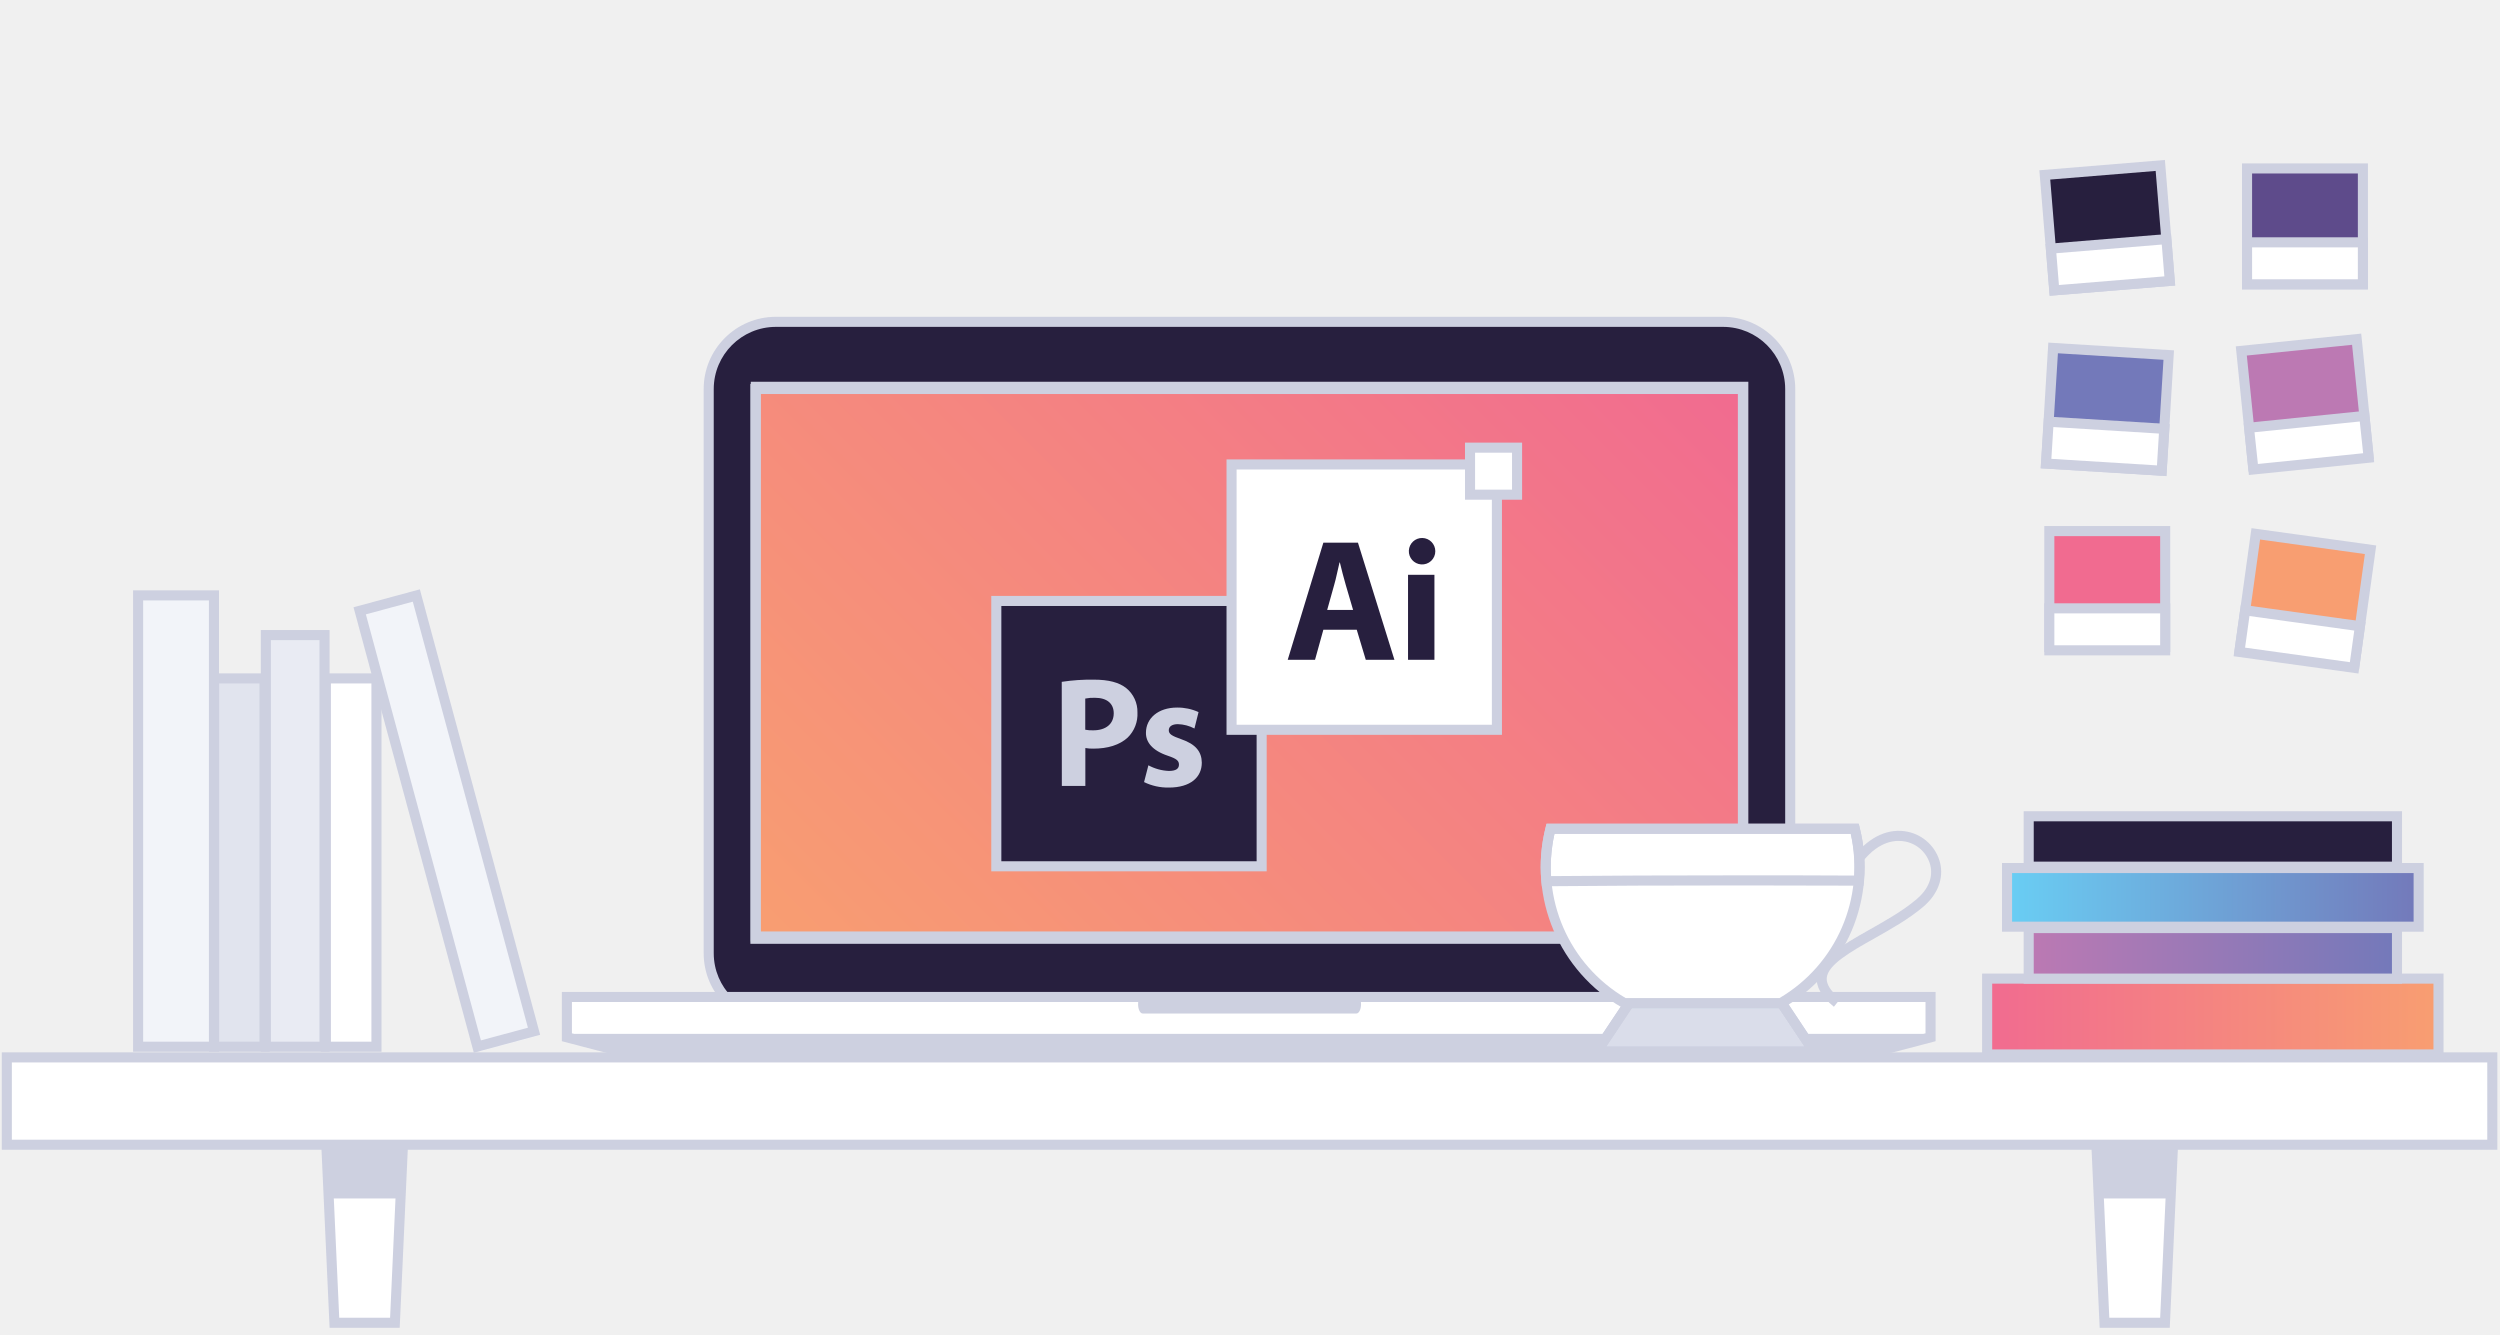
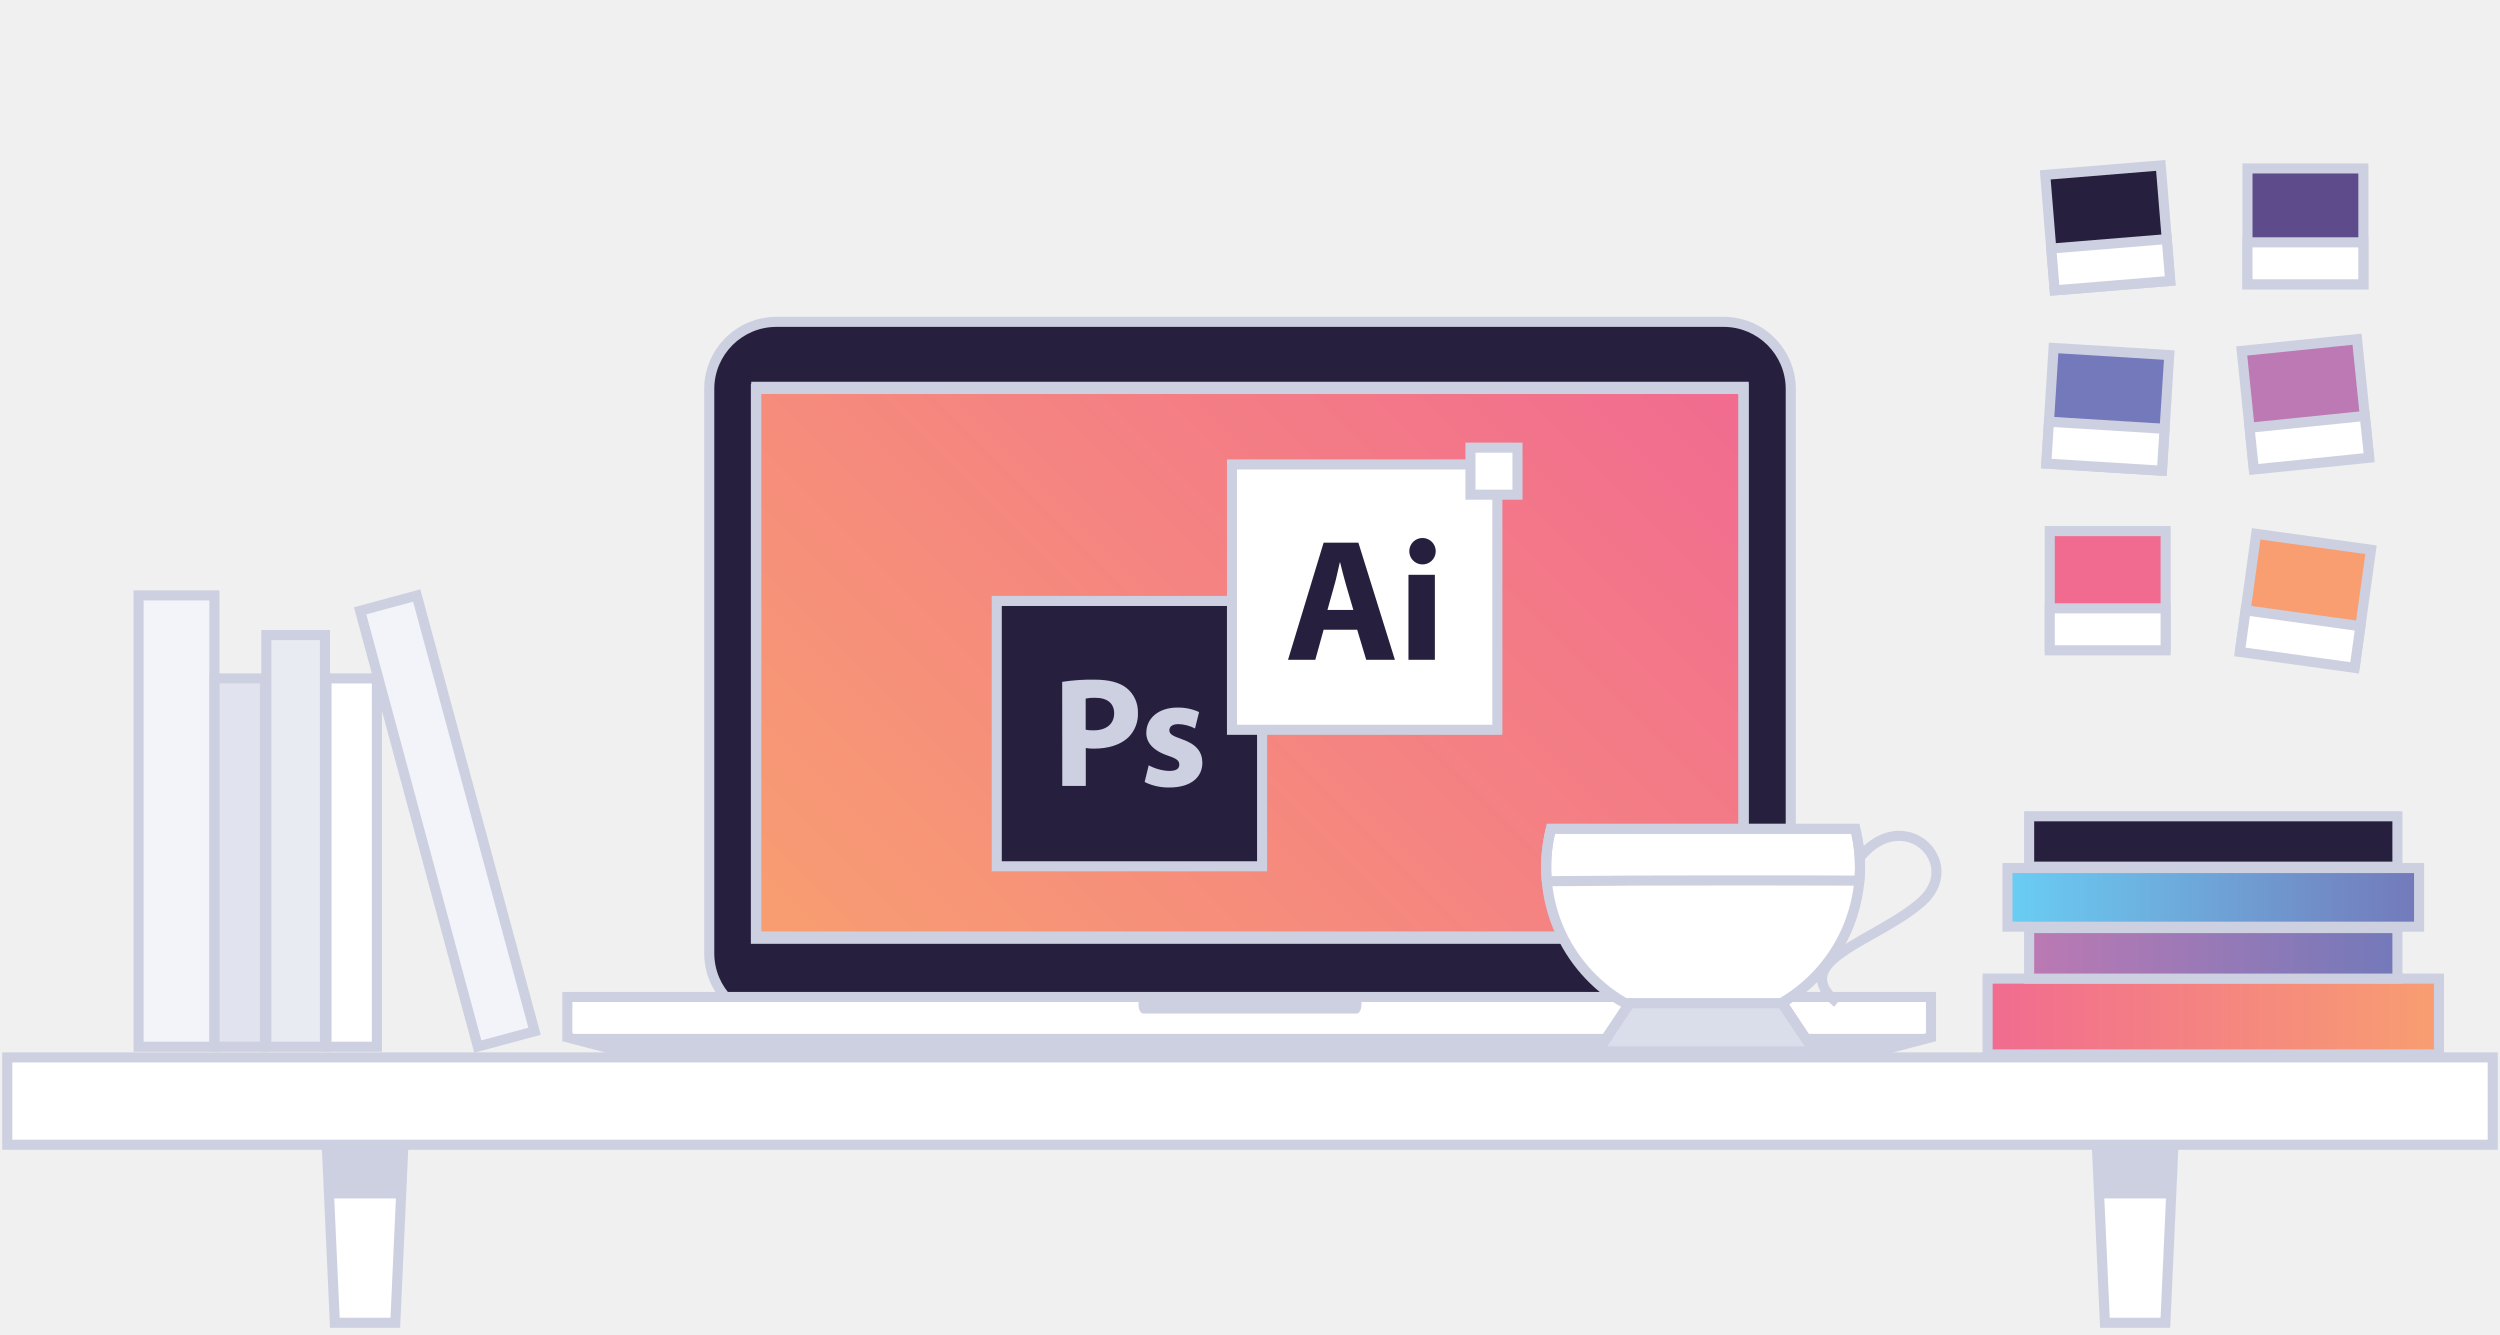
<svg xmlns="http://www.w3.org/2000/svg" viewBox="0 0 744.32 397.36">
  <defs>
-     <linearGradient id="linear-gradient" x1="591.63" y1="302.65" x2="726.01" y2="302.65" gradientUnits="userSpaceOnUse">
+     <linearGradient id="linear-gradient" x1="591.77" y1="302.65" x2="726.15" y2="302.65" gradientUnits="userSpaceOnUse">
      <stop offset="0" stop-color="#f16b90" />
      <stop offset="1" stop-color="#f89e71" />
    </linearGradient>
-     <linearGradient id="linear-gradient-2" x1="604" y1="283.83" x2="713.65" y2="283.83" gradientUnits="userSpaceOnUse">
+     <linearGradient id="linear-gradient-2" x1="604.13" y1="283.83" x2="713.78" y2="283.83" gradientUnits="userSpaceOnUse">
      <stop offset="0" stop-color="#bc79b3" />
      <stop offset="1" stop-color="#7379ba" />
    </linearGradient>
-     <linearGradient id="linear-gradient-3" x1="597.55" y1="267.17" x2="720.1" y2="267.17" gradientUnits="userSpaceOnUse">
+     <linearGradient id="linear-gradient-3" x1="597.68" y1="267.17" x2="720.23" y2="267.17" gradientUnits="userSpaceOnUse">
      <stop offset="0" stop-color="#69cef4" />
      <stop offset="1" stop-color="#7379ba" />
    </linearGradient>
-     <linearGradient id="linear-gradient-4" x1="257.5" y1="312.06" x2="486.33" y2="83.22" gradientUnits="userSpaceOnUse">
+     <linearGradient id="linear-gradient-4" x1="257.63" y1="312.06" x2="486.46" y2="83.22" gradientUnits="userSpaceOnUse">
      <stop offset="0" stop-color="#f89e71" />
      <stop offset="1" stop-color="#f16b90" />
    </linearGradient>
  </defs>
  <g id="Layer_2" data-name="Layer 2">
    <g id="Layer_1-2" data-name="Layer 1">
      <rect width="744.32" height="397.36" style="fill:none" />
      <g id="Workspace4">
-         <rect x="610.14" y="50.62" width="34.5" height="34.5" transform="translate(-3.45 51.5) rotate(-4.69)" style="fill:#271f3e" />
-         <path d="M647.61,85l-37.37,3.06-3.07-37.37,37.38-3.07ZM613,84.86l31.39-2.58L641.8,50.89l-31.39,2.57Z" style="fill:#cdd0e0" />
-         <rect x="611.04" y="72.59" width="34.5" height="12.5" transform="translate(-4.34 51.61) rotate(-4.69)" style="fill:#fff" />
-         <path d="M647.61,85l-37.37,3.06L609,72.64l37.37-3.06ZM613,84.86l31.39-2.58-.77-9.47-31.39,2.58Z" style="fill:#cdd0e0" />
-         <rect x="669.01" y="50.15" width="34.5" height="34.5" style="fill:#5e4b8b" />
-         <path d="M705,86.15H667.51V48.65H705Zm-34.49-3H702V51.65H670.51Z" style="fill:#cdd0e0" />
-         <rect x="669.01" y="72.15" width="34.5" height="12.5" style="fill:#fff" />
-         <path d="M705,86.15H667.51V70.65H705Zm-34.49-3H702v-9.5H670.51Z" style="fill:#cdd0e0" />
-         <rect x="610.14" y="104.62" width="34.5" height="34.5" transform="translate(467.02 740.54) rotate(-86.46)" style="fill:#7379ba" />
-         <path d="M645,141.74l-37.43-2.32L609.84,102l37.42,2.31Zm-34.25-5.13,31.44,1.95,1.94-31.44-31.43-1.94Z" style="fill:#cdd0e0" />
-         <rect x="620.46" y="115.6" width="12.5" height="34.5" transform="translate(455.42 750.16) rotate(-86.46)" style="fill:#fff" />
-         <path d="M645,141.74l-37.43-2.32,1-15.46,37.42,2.31Zm-34.25-5.13,31.44,1.95.58-9.48-31.43-1.94Z" style="fill:#cdd0e0" />
-         <rect x="669.08" y="161.15" width="34.5" height="34.5" transform="translate(415.26 833.67) rotate(-82.1)" style="fill:#f89e71" />
-         <path d="M702.32,199.54l-37.14-5.15,5.15-37.14,37.14,5.15Zm-33.76-7.71,31.2,4.33,4.33-31.2-31.2-4.33Z" style="fill:#cdd0e0" />
-         <rect x="678.43" y="173.03" width="12.5" height="34.5" transform="translate(402.06 842.29) rotate(-82.1)" style="fill:#fff" />
-         <path d="M702.18,200.53,665,195.38,667.17,180l37.14,5.15Zm-33.76-7.71,31.2,4.33,1.31-9.41-31.2-4.33Z" style="fill:#cdd0e0" />
-         <rect x="610.14" y="158.12" width="34.5" height="34.5" style="fill:#f16b90" />
-         <path d="M646.14,194.12h-37.5v-37.5h37.5Zm-34.5-3h31.5v-31.5h-31.5Z" style="fill:#cdd0e0" />
-         <rect x="610.14" y="181.12" width="34.5" height="12.5" style="fill:#fff" />
-         <path d="M646.14,195.12h-37.5v-15.5h37.5Zm-34.5-3h31.5v-9.5h-31.5Z" style="fill:#cdd0e0" />
-         <rect x="668.96" y="102.63" width="34.5" height="34.5" transform="translate(-8.62 70.22) rotate(-5.82)" style="fill:#bc79b3" />
-         <path d="M706.76,136.63l-37.31,3.8-3.8-37.31L703,99.32Zm-34.63.51L703.47,134l-3.19-31.34-31.34,3.19Z" style="fill:#cdd0e0" />
-         <rect x="670.17" y="125.56" width="34.5" height="12.5" transform="translate(-9.82 70.4) rotate(-5.82)" style="fill:#fff" />
-         <path d="M706.86,137.62l-37.3,3.8L668,126l37.31-3.81Zm-34.62.52,31.33-3.2-1-9.45-31.34,3.2Z" style="fill:#cdd0e0" />
-         <rect x="591.63" y="291.36" width="134.38" height="22.58" style="fill:url(#linear-gradient)" />
-         <path d="M727.51,315.44H590.13V289.86H727.51Zm-134.38-3H724.51V292.86H593.13Z" style="fill:#cdd0e0" />
-         <rect x="604" y="276.31" width="109.65" height="15.05" style="fill:url(#linear-gradient-2)" />
-         <path d="M715.15,292.86H602.5V274.81H715.15Zm-109.65-3H712.15V277.81H605.5Z" style="fill:#cdd0e0" />
-         <rect x="604" y="242.98" width="109.65" height="15.05" style="fill:#271f3e" />
-         <path d="M715.15,259.53H602.5v-18H715.15Zm-109.65-3H712.15v-12H605.5Z" style="fill:#cdd0e0" />
-         <rect x="597.55" y="258.44" width="122.55" height="17.47" style="fill:url(#linear-gradient-3)" />
-         <path d="M721.6,277.4H596.05V256.94H721.6Zm-122.55-3H718.6V259.94H599.05Z" style="fill:#cdd0e0" />
-         <polygon points="117.56 393.82 99.56 393.82 96.56 327.82 120.56 327.82 117.56 393.82" style="fill:#fff" />
-         <path d="M119,395.32H98.13l-3.14-69h27.14Zm-18-3h15.14l2.86-63H98.13Z" style="fill:#cdd0e0" />
-         <polygon points="96.56 330.82 97.74 356.82 119.38 356.82 120.56 330.82 96.56 330.82" style="fill:#cdd0e0" />
-         <polygon points="644.56 393.82 626.56 393.82 623.56 327.82 647.56 327.82 644.56 393.82" style="fill:#fff" />
-         <path d="M646,395.32H625.13l-3.14-69h27.14Zm-18-3h15.14l2.86-63H625.13Z" style="fill:#cdd0e0" />
-         <polygon points="623.56 330.82 624.74 356.82 646.38 356.82 647.56 330.82 623.56 330.82" style="fill:#cdd0e0" />
-         <rect x="2.03" y="314.82" width="740" height="26" style="fill:#fff" />
-         <path d="M743.53,342.32H.53v-29h743Zm-740-3h737v-23H3.53Z" style="fill:#cdd0e0" />
-         <rect x="211.03" y="95.82" width="322" height="208" rx="20" ry="20" style="fill:#271f3e" />
-         <path d="M513,305.32H231a21.52,21.52,0,0,1-21.5-21.5v-168A21.52,21.52,0,0,1,231,94.32H513a21.53,21.53,0,0,1,21.5,21.5v168A21.52,21.52,0,0,1,513,305.32Zm-282-208a18.52,18.52,0,0,0-18.5,18.5v168a18.52,18.52,0,0,0,18.5,18.5H513a18.52,18.52,0,0,0,18.5-18.5v-168A18.52,18.52,0,0,0,513,97.32Z" style="fill:#cdd0e0" />
-         <rect x="224.91" y="115.81" width="294" height="163.67" style="fill:url(#linear-gradient-4)" />
-         <path d="M520.41,281h-297V114.31h297Zm-294-3h291V117.31h-291Z" style="fill:#cdd0e0" />
-         <rect x="296.63" y="178.92" width="79" height="79" style="fill:#271f3e" />
-         <path d="M377.13,259.42h-82v-82h82Zm-79-3h76v-76h-76Z" style="fill:#cdd0e0" />
-         <rect x="366.67" y="138.28" width="79" height="79" style="fill:#fff" />
-         <path d="M447.17,218.78h-82v-82h82Zm-79-3h76v-76h-76Z" style="fill:#cdd0e0" />
-         <path d="M394,187.49l-2.48,8.95h-8.13L394,161.57H404.3l10.86,34.87h-8.53l-2.69-8.95Zm8.85-5.9-2.17-7.4c-.63-2.07-1.25-4.65-1.76-6.72h-.11c-.52,2.07-1,4.71-1.6,6.72l-2.07,7.4Z" style="fill:#271f3e" />
-         <path d="M427.33,164.1a3.92,3.92,0,0,1-4.24,3.94,3.94,3.94,0,1,1,4.24-3.94Zm-8.12,32.34v-25.3h7.86v25.3Z" style="fill:#271f3e" />
-         <rect x="437.67" y="133.28" width="14" height="14" style="fill:#fff" />
-         <path d="M453.17,148.78h-17v-17h17Zm-14-3h11v-11h-11Z" style="fill:#cdd0e0" />
-         <path d="M316.11,203a58.41,58.41,0,0,1,9.59-.65c4.38,0,7.5.84,9.6,2.51a9.06,9.06,0,0,1,3.35,7.27,9.73,9.73,0,0,1-2.89,7.45c-2.42,2.24-6,3.31-10.2,3.31a12.18,12.18,0,0,1-2.42-.18V234h-7Zm7,14.26a10.66,10.66,0,0,0,2.38.18c3.77,0,6.1-1.91,6.1-5.08,0-2.88-2-4.61-5.59-4.61a12.69,12.69,0,0,0-2.89.23Z" style="fill:#cdd0e0" />
-         <path d="M341.91,227.85a13.9,13.9,0,0,0,6.1,1.68c2.15,0,3-.7,3-1.87s-.7-1.77-3.31-2.65c-4.75-1.59-6.56-4.15-6.52-6.85,0-4.29,3.64-7.5,9.27-7.5a15,15,0,0,1,6.39,1.35l-1.22,4.89a11.3,11.3,0,0,0-4.93-1.3c-1.73,0-2.71.7-2.71,1.82s.89,1.67,3.68,2.65c4.34,1.49,6.11,3.73,6.15,7,0,4.29-3.3,7.41-9.83,7.41a16.14,16.14,0,0,1-7.36-1.63Z" style="fill:#cdd0e0" />
-         <rect x="41.12" y="177.26" width="22.58" height="134.38" style="fill:#f2f4f9" />
-         <path d="M65.2,313.14H39.62V175.76H65.2Zm-22.58-3H62.2V178.76H42.62Z" style="fill:#cdd0e0" />
-         <rect x="63.7" y="201.98" width="15.05" height="109.65" style="fill:#e1e4ee" />
-         <path d="M80.25,313.14h-18V200.48h18Zm-15-3h12V203.48h-12Z" style="fill:#cdd0e0" />
-         <rect x="97.02" y="201.98" width="15.05" height="109.65" style="fill:#fff" />
-         <path d="M113.58,313.14H95.52V200.48h18.06Zm-15.06-3h12.06V203.48H98.52Z" style="fill:#cdd0e0" />
-         <rect x="79.15" y="189.08" width="17.47" height="122.55" style="fill:#e9ebf3" />
-         <path d="M98.12,313.14H77.65V187.58H98.12Zm-17.47-3H95.12V190.58H80.65Z" style="fill:#cdd0e0" />
-         <rect x="124.3" y="177.26" width="17.47" height="134.38" transform="matrix(0.97, -0.26, 0.26, 0.97, -59.13, 43.14)" style="fill:#f2f4f9" />
-         <path d="M141.07,313.43,105.25,180.8,125,175.46l35.82,132.63ZM108.93,182.91l34.25,126.84,14-3.77L122.9,179.14Z" style="fill:#cdd0e0" />
-         <polygon points="574.78 308.82 555.78 313.82 187.78 313.82 168.78 308.82 168.78 296.82 574.78 296.82 574.78 308.82" style="fill:#fff" />
-         <path d="M556,315.32l-368.57-.05L167.28,310V295.32h409V310Zm-368-3H555.59l17.69-4.65v-9.35h-403v9.35Z" style="fill:#cdd0e0" />
-         <polygon points="169.78 307.82 187.78 313.82 555.78 313.82 575.28 307.82 169.78 307.82" style="fill:#cdd0e0" />
-         <path d="M405.22,299c0,1.52-.62,2.75-1.38,2.75H340.21c-.75,0-1.37-1.23-1.37-2.75h0c0-1.52.62-2.75,1.37-2.75h63.63c.76,0,1.38,1.23,1.38,2.75Z" style="fill:#cdd0e0" />
-         <path d="M520.53,280.32h-297V113.66h297Zm-294-3h291V116.66h-291Z" style="fill:#cdd0e0" />
-         <polygon points="540.02 313.08 475.43 313.08 485.05 298.65 530.4 298.65 540.02 313.08" style="fill:#daddea" />
-         <path d="M542.82,314.58H472.63l11.62-17.43h47Zm-64.58-3h59l-7.62-11.43H485.85Z" style="fill:#cdd0e0" />
-         <path d="M542.82,314.58H472.63l11.62-17.43h47Zm-64.58-3h59l-7.62-11.43H485.85Z" style="fill:#cdd0e0" />
-         <path d="M553.63,258.17a47.19,47.19,0,0,0-1.41-11.42h-90.6a46.74,46.74,0,0,0,22,51.9h46.58A46.69,46.69,0,0,0,553.63,258.17Z" style="fill:#fff" />
-         <path d="M553.44,262.18c.11-1.32.19-2.66.19-4a47.19,47.19,0,0,0-1.41-11.42h-90.6a46.7,46.7,0,0,0-1.41,11.42c0,1.41.08,2.8.21,4.18C485.16,262.1,522.86,262,553.44,262.18Z" style="fill:#fff" />
-         <path d="M459.05,263.86l-.13-1.38c-.14-1.64-.21-3-.21-4.31a48.32,48.32,0,0,1,1.46-11.79l.28-1.13h92.94l.28,1.13a48.38,48.38,0,0,1,1.46,11.79c0,1.26-.06,2.58-.2,4.14l-.11,1.38h-1.39c-10.65-.05-22.53-.07-34.35-.07-22.39,0-43.22.08-58.65.24Zm3.76-15.61a45.29,45.29,0,0,0-1.1,9.92c0,.83,0,1.7.09,2.67,15.29-.15,35.55-.23,57.28-.23,11.31,0,22.67,0,33,.07.05-.91.08-1.72.08-2.51a45.35,45.35,0,0,0-1.1-9.92Z" style="fill:#cdd0e0" />
-         <path d="M530.61,300.15H483.23l-.35-.2a48.22,48.22,0,0,1-22.71-53.57l.28-1.13h92.94l.28,1.13A48.22,48.22,0,0,1,531,300Zm-46.58-3H529.8A45.2,45.2,0,0,0,551,248.25H462.81A45.21,45.21,0,0,0,484,297.15Z" style="fill:#cdd0e0" />
-         <path d="M546,299.74c-3.67-3-5.34-5.9-5.09-8.84.47-5.49,7.53-9.48,15.69-14.11,4.91-2.78,10-5.65,14-9.05,3.54-3,5-6.6,4.09-10.22a9.6,9.6,0,0,0-7.32-6.95c-2.6-.55-7.72-.51-12.88,6.05l-2.36-1.86c4.5-5.72,10.28-8.32,15.87-7.12a12.6,12.6,0,0,1,9.6,9.16c1.17,4.72-.68,9.55-5.07,13.24s-9.46,6.52-14.48,9.36c-7.12,4-13.84,7.84-14.18,11.76-.16,1.85,1.19,3.95,4,6.25Z" style="fill:#cdd0e0" />
+         <rect x="610.28" y="50.62" width="34.5" height="34.5" transform="translate(-3.45 51.51) rotate(-4.69)" style="fill:#271f3e" />
+         <path d="M647.74,85l-37.37,3.06-3.06-37.37,37.37-3.07Zm-34.63-.17,31.4-2.58-2.58-31.39-31.39,2.57Z" style="fill:#cdd0e0" />
+         <rect x="611.17" y="72.59" width="34.5" height="12.5" transform="translate(-4.34 51.62) rotate(-4.69)" style="fill:#fff" />
+         <path d="M647.74,85l-37.37,3.06L609.1,72.64l37.38-3.06Zm-34.63-.17,31.4-2.58-.78-9.47-31.39,2.58Z" style="fill:#cdd0e0" />
+         <rect x="669.14" y="50.15" width="34.5" height="34.5" style="fill:#5e4b8b" />
+         <path d="M705.14,86.15h-37.5V48.65h37.5Zm-34.5-3h31.5V51.65h-31.5Z" style="fill:#cdd0e0" />
+         <rect x="669.14" y="72.15" width="34.5" height="12.5" style="fill:#fff" />
+         <path d="M705.14,86.15h-37.5V70.65h37.5Zm-34.5-3h31.5v-9.5h-31.5Z" style="fill:#cdd0e0" />
+         <rect x="610.27" y="104.62" width="34.5" height="34.5" transform="translate(467.14 740.67) rotate(-86.46)" style="fill:#7379ba" />
+         <path d="M645.08,141.74l-37.43-2.32L610,102l37.43,2.31Zm-34.25-5.13,31.44,1.95,2-31.44-31.44-1.94Z" style="fill:#cdd0e0" />
+         <rect x="620.6" y="115.6" width="12.5" height="34.5" transform="translate(455.55 750.29) rotate(-86.46)" style="fill:#fff" />
+         <path d="M645.08,141.74l-37.43-2.32,1-15.46L646,126.27Zm-34.25-5.13,31.44,1.95.59-9.48-31.44-1.94Z" style="fill:#cdd0e0" />
+         <rect x="669.21" y="161.15" width="34.5" height="34.5" transform="translate(415.37 833.81) rotate(-82.1)" style="fill:#f89e71" />
+         <path d="M702.45,199.54l-37.14-5.15,5.15-37.14,37.15,5.15Zm-33.76-7.71,31.2,4.33,4.33-31.2L673,160.63Z" style="fill:#cdd0e0" />
+         <rect x="678.56" y="173.03" width="12.5" height="34.5" transform="translate(402.18 842.42) rotate(-82.1)" style="fill:#fff" />
+         <path d="M702.31,200.53l-37.14-5.15L667.3,180l37.14,5.15Zm-33.75-7.71,31.19,4.33,1.31-9.41-31.2-4.33Z" style="fill:#cdd0e0" />
+         <rect x="610.27" y="158.12" width="34.5" height="34.5" style="fill:#f16b90" />
+         <path d="M646.27,194.12h-37.5v-37.5h37.5Zm-34.5-3h31.5v-31.5h-31.5Z" style="fill:#cdd0e0" />
+         <rect x="610.27" y="181.12" width="34.5" height="12.5" style="fill:#fff" />
+         <path d="M646.27,195.12h-37.5v-15.5h37.5Zm-34.5-3h31.5v-9.5h-31.5Z" style="fill:#cdd0e0" />
+         <rect x="669.09" y="102.63" width="34.5" height="34.5" transform="translate(-8.62 70.23) rotate(-5.82)" style="fill:#bc79b3" />
+         <path d="M706.89,136.63l-37.3,3.8-3.81-37.31,37.31-3.8Zm-34.62.51L703.6,134l-3.19-31.34-31.34,3.19Z" style="fill:#cdd0e0" />
+         <rect x="670.31" y="125.56" width="34.5" height="12.5" transform="translate(-9.82 70.42) rotate(-5.82)" style="fill:#fff" />
+         <path d="M707,137.62l-37.3,3.8L668.12,126l37.3-3.81Zm-34.62.52,31.33-3.2-1-9.45-31.33,3.2Z" style="fill:#cdd0e0" />
+         <rect x="591.77" y="291.36" width="134.38" height="22.58" style="fill:url(#linear-gradient)" />
+         <path d="M727.65,315.44H590.27V289.86H727.65Zm-134.38-3H724.65V292.86H593.27Z" style="fill:#cdd0e0" />
+         <rect x="604.13" y="276.31" width="109.65" height="15.05" style="fill:url(#linear-gradient-2)" />
+         <path d="M715.28,292.86H602.63V274.81H715.28Zm-109.65-3H712.28V277.81H605.63Z" style="fill:#cdd0e0" />
+         <rect x="604.13" y="242.98" width="109.65" height="15.05" style="fill:#271f3e" />
+         <path d="M715.28,259.53H602.63v-18H715.28Zm-109.65-3H712.28v-12H605.63Z" style="fill:#cdd0e0" />
+         <rect x="597.68" y="258.44" width="122.55" height="17.47" style="fill:url(#linear-gradient-3)" />
+         <path d="M721.73,277.4H596.18V256.94H721.73Zm-122.55-3H718.73V259.94H599.18Z" style="fill:#cdd0e0" />
+         <polygon points="117.69 393.82 99.69 393.82 96.69 327.82 120.69 327.82 117.69 393.82" style="fill:#fff" />
+         <path d="M119.13,395.32H98.26l-3.14-69h27.14Zm-18-3h15.13l2.86-63H98.26Z" style="fill:#cdd0e0" />
+         <polygon points="96.69 330.82 97.87 356.82 119.51 356.82 120.69 330.82 96.69 330.82" style="fill:#cdd0e0" />
+         <polygon points="644.69 393.82 626.69 393.82 623.69 327.82 647.69 327.82 644.69 393.82" style="fill:#fff" />
+         <path d="M646.13,395.32H625.26l-3.14-69h27.14Zm-18-3h15.13l2.86-63H625.26Z" style="fill:#cdd0e0" />
+         <polygon points="623.69 330.82 624.87 356.82 646.51 356.82 647.69 330.82 623.69 330.82" style="fill:#cdd0e0" />
+         <rect x="2.16" y="314.82" width="740" height="26" style="fill:#fff" />
+         <path d="M743.66,342.32H.66v-29h743Zm-740-3h737v-23H3.66Z" style="fill:#cdd0e0" />
+         <rect x="211.16" y="95.82" width="322" height="208" rx="20" ry="20" style="fill:#271f3e" />
+         <path d="M513.16,305.32h-282a21.52,21.52,0,0,1-21.5-21.5v-168a21.53,21.53,0,0,1,21.5-21.5h282a21.52,21.52,0,0,1,21.5,21.5v168A21.52,21.52,0,0,1,513.16,305.32Zm-282-208a18.52,18.52,0,0,0-18.5,18.5v168a18.52,18.52,0,0,0,18.5,18.5h282a18.52,18.52,0,0,0,18.5-18.5v-168a18.52,18.52,0,0,0-18.5-18.5Z" style="fill:#cdd0e0" />
+         <rect x="225.05" y="115.81" width="294" height="163.67" style="fill:url(#linear-gradient-4)" />
+         <path d="M520.55,281h-297V114.31h297Zm-294-3h291V117.31h-291Z" style="fill:#cdd0e0" />
+         <rect x="296.76" y="178.92" width="79" height="79" style="fill:#271f3e" />
+         <path d="M377.26,259.42h-82v-82h82Zm-79-3h76v-76h-76Z" style="fill:#cdd0e0" />
+         <rect x="366.8" y="138.28" width="79" height="79" style="fill:#fff" />
+         <path d="M447.3,218.78h-82v-82h82Zm-79-3h76v-76h-76Z" style="fill:#cdd0e0" />
+         <path d="M394.08,187.49l-2.48,8.95h-8.12l10.6-34.87h10.35l10.87,34.87h-8.54l-2.69-8.95Zm8.85-5.9-2.17-7.4c-.62-2.07-1.24-4.65-1.76-6.72h-.11c-.51,2.07-1,4.71-1.6,6.72l-2.07,7.4Z" style="fill:#271f3e" />
+         <path d="M427.46,164.1a3.92,3.92,0,0,1-4.24,3.94,3.94,3.94,0,1,1,4.24-3.94Zm-8.12,32.34v-25.3h7.86v25.3Z" style="fill:#271f3e" />
+         <rect x="437.8" y="133.28" width="14" height="14" style="fill:#fff" />
+         <path d="M453.3,148.78h-17v-17h17Zm-14-3h11v-11h-11Z" style="fill:#cdd0e0" />
+         <path d="M316.24,203a58.46,58.46,0,0,1,9.6-.65c4.37,0,7.5.84,9.59,2.51a9.06,9.06,0,0,1,3.36,7.27,9.77,9.77,0,0,1-2.89,7.45c-2.42,2.24-6,3.31-10.2,3.31a12.29,12.29,0,0,1-2.43-.18V234h-7Zm7,14.26a10.71,10.71,0,0,0,2.38.18c3.77,0,6.1-1.91,6.1-5.08,0-2.88-2-4.61-5.59-4.61a12.75,12.75,0,0,0-2.89.23Z" style="fill:#cdd0e0" />
+         <path d="M342,227.85a13.91,13.91,0,0,0,6.11,1.68c2.14,0,3-.7,3-1.87s-.69-1.77-3.3-2.65c-4.75-1.59-6.57-4.15-6.52-6.85,0-4.29,3.63-7.5,9.27-7.5A15,15,0,0,1,357,212l-1.21,4.89a11.39,11.39,0,0,0-4.94-1.3c-1.72,0-2.7.7-2.7,1.82s.88,1.67,3.68,2.65c4.33,1.49,6.1,3.73,6.15,7,0,4.28-3.31,7.4-9.83,7.4a16.1,16.1,0,0,1-7.36-1.63Z" style="fill:#cdd0e0" />
+         <rect x="41.26" y="177.26" width="22.58" height="134.38" style="fill:#f2f4f9" />
+         <path d="M65.33,313.14H39.76V175.76H65.33Zm-22.57-3H62.33V178.76H42.76Z" style="fill:#cdd0e0" />
+         <rect x="63.83" y="201.98" width="15.05" height="109.65" style="fill:#e1e4ee" />
+         <path d="M80.38,313.14h-18V200.48h18Zm-15-3h12V203.48h-12Z" style="fill:#cdd0e0" />
+         <rect x="97.16" y="201.98" width="15.05" height="109.65" style="fill:#fff" />
+         <path d="M113.71,313.14h-18V200.48h18Zm-15-3h12V203.48h-12Z" style="fill:#cdd0e0" />
+         <rect x="79.29" y="189.08" width="17.47" height="122.55" style="fill:#e9ebf3" />
+         <path d="M98.25,313.14H77.79V187.58H98.25Zm-17.46-3H95.25V190.58H80.79Z" style="fill:#cdd0e0" />
+         <rect x="124.44" y="177.26" width="17.47" height="134.38" transform="translate(-59.12 43.17) rotate(-15.11)" style="fill:#f2f4f9" />
+         <path d="M141.2,313.43,105.38,180.8l19.76-5.34L161,308.09ZM109.06,182.91l34.25,126.84,14-3.77L123,179.14Z" style="fill:#cdd0e0" />
+         <polygon points="574.91 308.82 555.91 313.82 187.91 313.82 168.91 308.82 168.91 296.82 574.91 296.82 574.91 308.82" style="fill:#fff" />
+         <path d="M556.11,315.32l-368.58-.05L167.41,310V295.32h409V310Zm-368-3H555.72l17.69-4.65v-9.35h-403v9.35Z" style="fill:#cdd0e0" />
+         <polygon points="169.91 307.82 187.91 313.82 555.91 313.82 575.41 307.82 169.91 307.82" style="fill:#cdd0e0" />
+         <path d="M405.35,299c0,1.52-.61,2.75-1.37,2.75H340.35c-.76,0-1.38-1.23-1.38-2.75h0c0-1.52.62-2.75,1.38-2.75H404c.76,0,1.37,1.23,1.37,2.75Z" style="fill:#cdd0e0" />
+         <path d="M520.66,280.32h-297V113.66h297Zm-294-3h291V116.66h-291Z" style="fill:#cdd0e0" />
+         <polygon points="540.15 313.08 475.56 313.08 485.18 298.65 530.53 298.65 540.15 313.08" style="fill:#daddea" />
+         <path d="M543,314.58h-70.2l11.62-17.43h47Zm-64.59-3h59l-7.62-11.43H486Z" style="fill:#cdd0e0" />
+         <path d="M543,314.58h-70.2l11.62-17.43h47Zm-64.59-3h59l-7.62-11.43H486Z" style="fill:#cdd0e0" />
+         <path d="M553.76,258.17a46.7,46.7,0,0,0-1.41-11.42h-90.6a46.74,46.74,0,0,0,22,51.9h46.58A46.67,46.67,0,0,0,553.76,258.17Z" style="fill:#fff" />
+         <path d="M553.57,262.18c.11-1.32.19-2.66.19-4a46.7,46.7,0,0,0-1.41-11.42h-90.6a46.7,46.7,0,0,0-1.41,11.42c0,1.41.09,2.8.21,4.18C485.29,262.1,523,262,553.57,262.18Z" style="fill:#fff" />
+         <path d="M459.18,263.86l-.12-1.38c-.15-1.64-.22-3-.22-4.31a48.32,48.32,0,0,1,1.46-11.79l.28-1.13h92.94l.29,1.13a48.86,48.86,0,0,1,1.45,11.79c0,1.26-.06,2.58-.19,4.14l-.12,1.38h-1.39c-10.65-.05-22.53-.07-34.35-.07-22.39,0-43.22.08-58.64.24Zm3.76-15.61a45.29,45.29,0,0,0-1.1,9.92c0,.83,0,1.7.1,2.67,15.28-.15,35.54-.23,57.27-.23,11.31,0,22.68,0,33,.07.06-.91.08-1.72.08-2.51a46,46,0,0,0-1.09-9.92Z" style="fill:#cdd0e0" />
+         <path d="M530.74,300.15H483.36L483,300a48.22,48.22,0,0,1-22.71-53.57l.28-1.13h92.94l.29,1.13A48.28,48.28,0,0,1,531.09,300Zm-46.57-3h45.77a45.37,45.37,0,0,0,22.32-39,46,46,0,0,0-1.09-9.92H462.94a45.2,45.2,0,0,0,21.23,48.9Z" style="fill:#cdd0e0" />
+         <path d="M546.08,299.74c-3.67-3-5.34-5.9-5.08-8.84.46-5.49,7.52-9.48,15.69-14.11,4.9-2.78,10-5.65,14-9.05,3.54-3,5-6.6,4.09-10.22a9.58,9.58,0,0,0-7.32-6.95c-2.6-.55-7.72-.51-12.88,6.05l-2.36-1.86c4.5-5.72,10.29-8.32,15.87-7.12a12.6,12.6,0,0,1,9.6,9.16c1.18,4.72-.67,9.55-5.07,13.24s-9.45,6.52-14.48,9.36c-7.12,4-13.84,7.84-14.17,11.76-.16,1.85,1.18,3.95,4,6.25Z" style="fill:#cdd0e0" />
      </g>
    </g>
  </g>
</svg>
